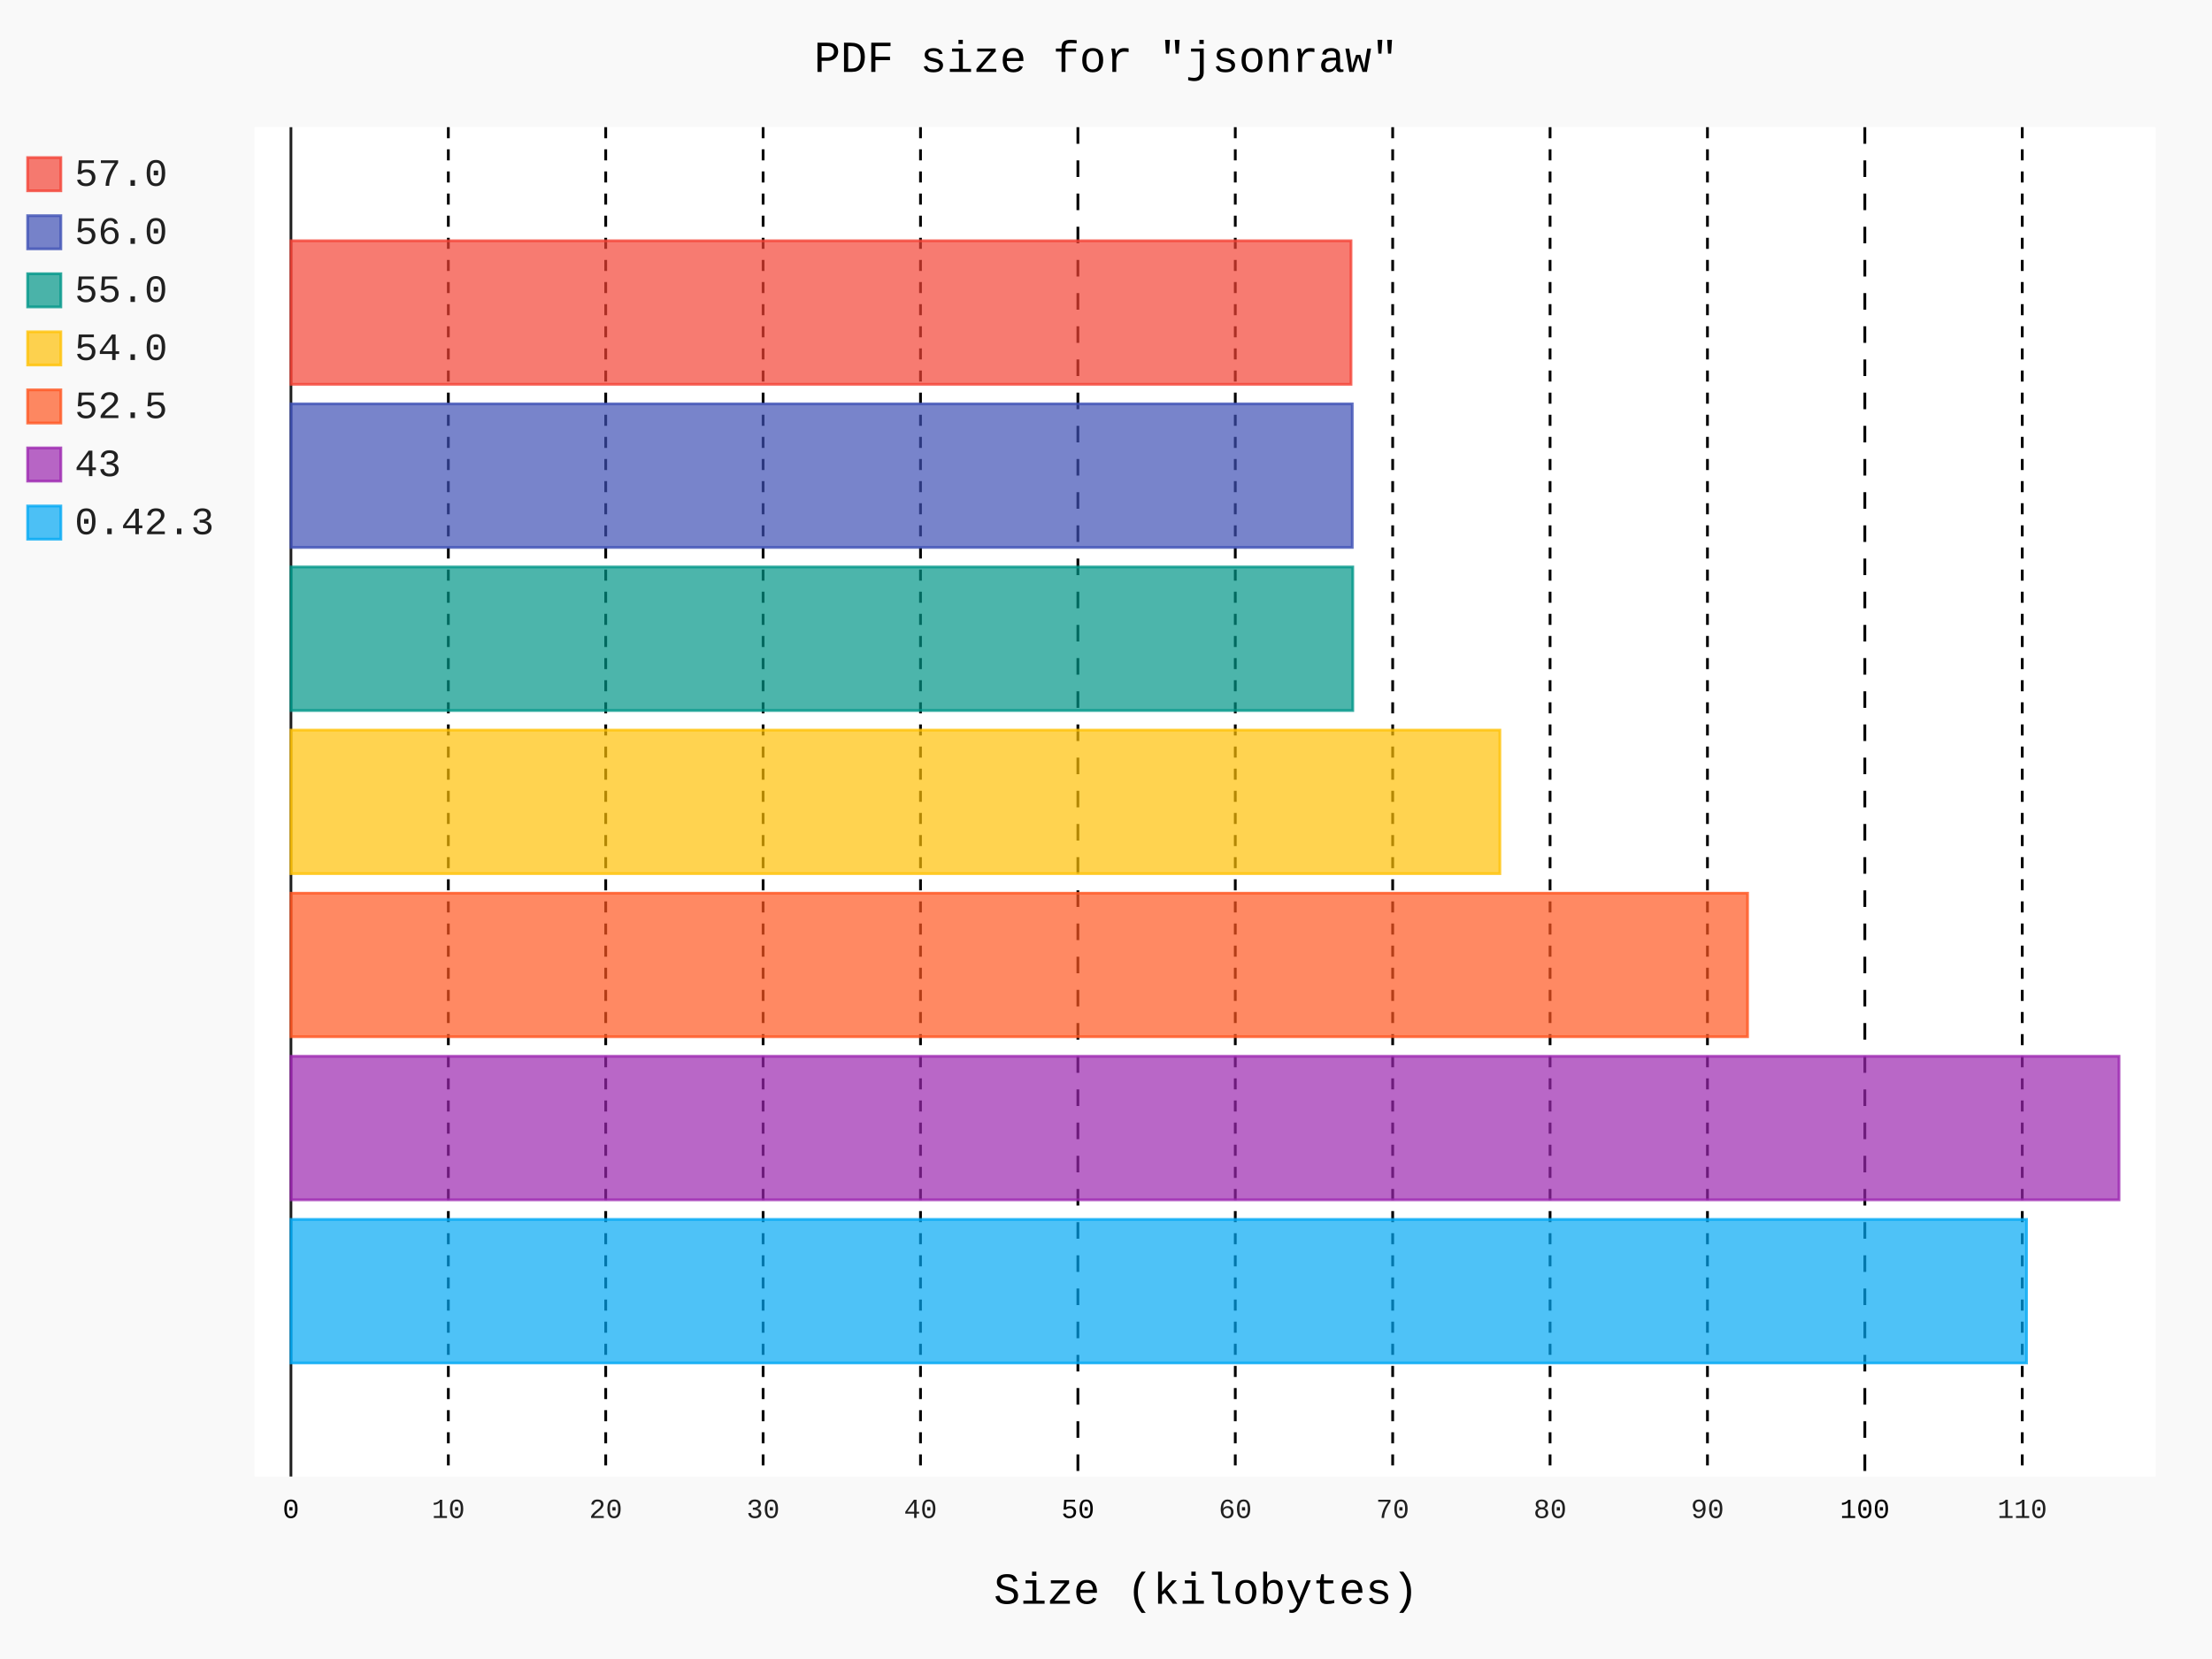
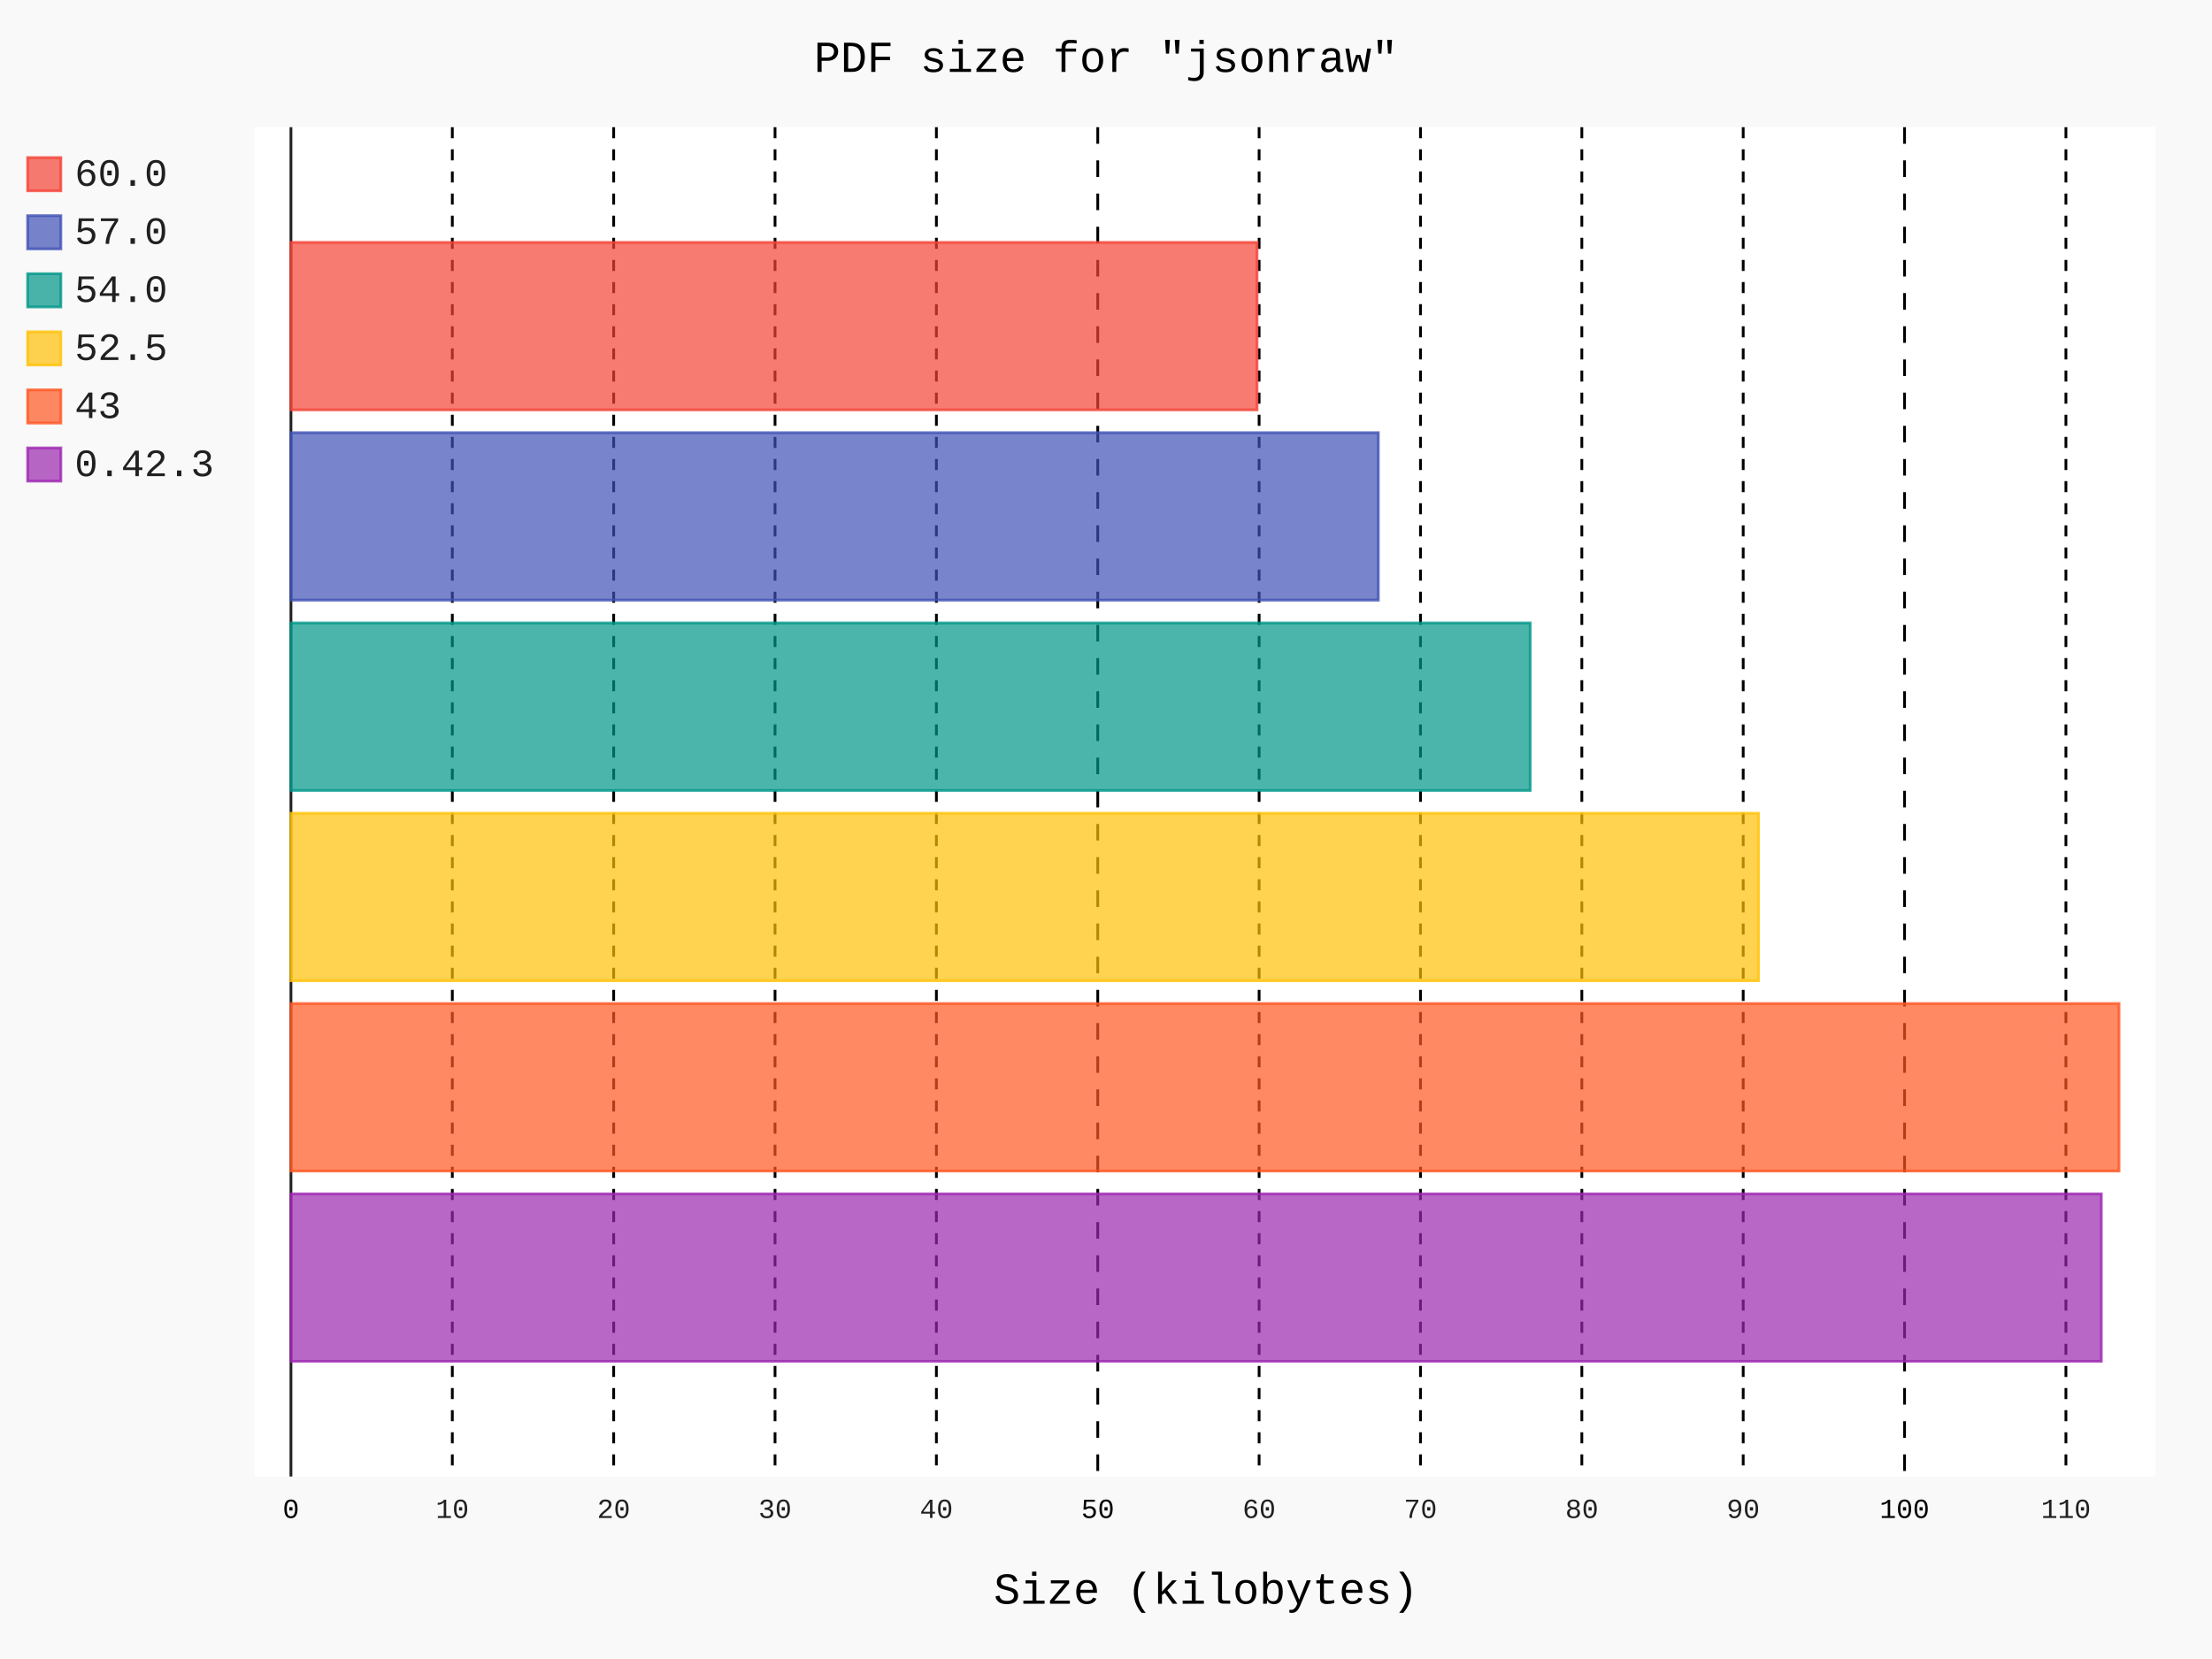
- <svg xmlns="http://www.w3.org/2000/svg" id="chart-d3ebbcb8-b934-4c54-a350-ddeac05358fc" class="pygal-chart" viewBox="0 0 800 600">
+ <svg xmlns="http://www.w3.org/2000/svg" id="chart-e7e96a24-55f0-4eb8-b26d-bb3840d4c492" class="pygal-chart" viewBox="0 0 800 600">
  <defs>
-     <style type="text/css">#chart-d3ebbcb8-b934-4c54-a350-ddeac05358fc{-webkit-user-select:none;-webkit-font-smoothing:antialiased;font-family:Consolas,"Liberation Mono",Menlo,Courier,monospace}#chart-d3ebbcb8-b934-4c54-a350-ddeac05358fc .title{font-family:Consolas,"Liberation Mono",Menlo,Courier,monospace;font-size:16px}#chart-d3ebbcb8-b934-4c54-a350-ddeac05358fc .legends .legend text{font-family:Consolas,"Liberation Mono",Menlo,Courier,monospace;font-size:14px}#chart-d3ebbcb8-b934-4c54-a350-ddeac05358fc .axis text{font-family:Consolas,"Liberation Mono",Menlo,Courier,monospace;font-size:10px}#chart-d3ebbcb8-b934-4c54-a350-ddeac05358fc .axis text.major{font-family:Consolas,"Liberation Mono",Menlo,Courier,monospace;font-size:10px}#chart-d3ebbcb8-b934-4c54-a350-ddeac05358fc .text-overlay text.value{font-family:Consolas,"Liberation Mono",Menlo,Courier,monospace;font-size:16px}#chart-d3ebbcb8-b934-4c54-a350-ddeac05358fc .text-overlay text.label{font-family:Consolas,"Liberation Mono",Menlo,Courier,monospace;font-size:10px}#chart-d3ebbcb8-b934-4c54-a350-ddeac05358fc .tooltip{font-family:Consolas,"Liberation Mono",Menlo,Courier,monospace;font-size:14px}#chart-d3ebbcb8-b934-4c54-a350-ddeac05358fc text.no_data{font-family:Consolas,"Liberation Mono",Menlo,Courier,monospace;font-size:64px}
- #chart-d3ebbcb8-b934-4c54-a350-ddeac05358fc{background-color:rgba(249,249,249,1)}#chart-d3ebbcb8-b934-4c54-a350-ddeac05358fc path,#chart-d3ebbcb8-b934-4c54-a350-ddeac05358fc line,#chart-d3ebbcb8-b934-4c54-a350-ddeac05358fc rect,#chart-d3ebbcb8-b934-4c54-a350-ddeac05358fc circle{-webkit-transition:150ms;-moz-transition:150ms;transition:150ms}#chart-d3ebbcb8-b934-4c54-a350-ddeac05358fc .graph &gt; .background{fill:rgba(249,249,249,1)}#chart-d3ebbcb8-b934-4c54-a350-ddeac05358fc .plot &gt; .background{fill:rgba(255,255,255,1)}#chart-d3ebbcb8-b934-4c54-a350-ddeac05358fc .graph{fill:rgba(0,0,0,.87)}#chart-d3ebbcb8-b934-4c54-a350-ddeac05358fc text.no_data{fill:rgba(0,0,0,1)}#chart-d3ebbcb8-b934-4c54-a350-ddeac05358fc .title{fill:rgba(0,0,0,1)}#chart-d3ebbcb8-b934-4c54-a350-ddeac05358fc .legends .legend text{fill:rgba(0,0,0,.87)}#chart-d3ebbcb8-b934-4c54-a350-ddeac05358fc .legends .legend:hover text{fill:rgba(0,0,0,1)}#chart-d3ebbcb8-b934-4c54-a350-ddeac05358fc .axis .line{stroke:rgba(0,0,0,1)}#chart-d3ebbcb8-b934-4c54-a350-ddeac05358fc .axis .guide.line{stroke:rgba(0,0,0,.54)}#chart-d3ebbcb8-b934-4c54-a350-ddeac05358fc .axis .major.line{stroke:rgba(0,0,0,.87)}#chart-d3ebbcb8-b934-4c54-a350-ddeac05358fc .axis text.major{fill:rgba(0,0,0,1)}#chart-d3ebbcb8-b934-4c54-a350-ddeac05358fc .axis.y .guides:hover .guide.line,#chart-d3ebbcb8-b934-4c54-a350-ddeac05358fc .line-graph .axis.x .guides:hover .guide.line,#chart-d3ebbcb8-b934-4c54-a350-ddeac05358fc .stackedline-graph .axis.x .guides:hover .guide.line,#chart-d3ebbcb8-b934-4c54-a350-ddeac05358fc .xy-graph .axis.x .guides:hover .guide.line{stroke:rgba(0,0,0,1)}#chart-d3ebbcb8-b934-4c54-a350-ddeac05358fc .axis .guides:hover text{fill:rgba(0,0,0,1)}#chart-d3ebbcb8-b934-4c54-a350-ddeac05358fc .reactive{fill-opacity:.7;stroke-opacity:.8;stroke-width:1}#chart-d3ebbcb8-b934-4c54-a350-ddeac05358fc .ci{stroke:rgba(0,0,0,.87)}#chart-d3ebbcb8-b934-4c54-a350-ddeac05358fc .reactive.active,#chart-d3ebbcb8-b934-4c54-a350-ddeac05358fc .active .reactive{fill-opacity:.8;stroke-opacity:.9;stroke-width:4}#chart-d3ebbcb8-b934-4c54-a350-ddeac05358fc .ci .reactive.active{stroke-width:1.5}#chart-d3ebbcb8-b934-4c54-a350-ddeac05358fc .series text{fill:rgba(0,0,0,1)}#chart-d3ebbcb8-b934-4c54-a350-ddeac05358fc .tooltip rect{fill:rgba(255,255,255,1);stroke:rgba(0,0,0,1);-webkit-transition:opacity 150ms;-moz-transition:opacity 150ms;transition:opacity 150ms}#chart-d3ebbcb8-b934-4c54-a350-ddeac05358fc .tooltip .label{fill:rgba(0,0,0,.87)}#chart-d3ebbcb8-b934-4c54-a350-ddeac05358fc .tooltip .label{fill:rgba(0,0,0,.87)}#chart-d3ebbcb8-b934-4c54-a350-ddeac05358fc .tooltip .legend{font-size:.8em;fill:rgba(0,0,0,.54)}#chart-d3ebbcb8-b934-4c54-a350-ddeac05358fc .tooltip .x_label{font-size:.6em;fill:rgba(0,0,0,1)}#chart-d3ebbcb8-b934-4c54-a350-ddeac05358fc .tooltip .xlink{font-size:.5em;text-decoration:underline}#chart-d3ebbcb8-b934-4c54-a350-ddeac05358fc .tooltip .value{font-size:1.5em}#chart-d3ebbcb8-b934-4c54-a350-ddeac05358fc .bound{font-size:.5em}#chart-d3ebbcb8-b934-4c54-a350-ddeac05358fc .max-value{font-size:.75em;fill:rgba(0,0,0,.54)}#chart-d3ebbcb8-b934-4c54-a350-ddeac05358fc .map-element{fill:rgba(255,255,255,1);stroke:rgba(0,0,0,.54) !important}#chart-d3ebbcb8-b934-4c54-a350-ddeac05358fc .map-element .reactive{fill-opacity:inherit;stroke-opacity:inherit}#chart-d3ebbcb8-b934-4c54-a350-ddeac05358fc .color-0,#chart-d3ebbcb8-b934-4c54-a350-ddeac05358fc .color-0 a:visited{stroke:#F44336;fill:#F44336}#chart-d3ebbcb8-b934-4c54-a350-ddeac05358fc .color-1,#chart-d3ebbcb8-b934-4c54-a350-ddeac05358fc .color-1 a:visited{stroke:#3F51B5;fill:#3F51B5}#chart-d3ebbcb8-b934-4c54-a350-ddeac05358fc .color-2,#chart-d3ebbcb8-b934-4c54-a350-ddeac05358fc .color-2 a:visited{stroke:#009688;fill:#009688}#chart-d3ebbcb8-b934-4c54-a350-ddeac05358fc .color-3,#chart-d3ebbcb8-b934-4c54-a350-ddeac05358fc .color-3 a:visited{stroke:#FFC107;fill:#FFC107}#chart-d3ebbcb8-b934-4c54-a350-ddeac05358fc .color-4,#chart-d3ebbcb8-b934-4c54-a350-ddeac05358fc .color-4 a:visited{stroke:#FF5722;fill:#FF5722}#chart-d3ebbcb8-b934-4c54-a350-ddeac05358fc .color-5,#chart-d3ebbcb8-b934-4c54-a350-ddeac05358fc .color-5 a:visited{stroke:#9C27B0;fill:#9C27B0}#chart-d3ebbcb8-b934-4c54-a350-ddeac05358fc .color-6,#chart-d3ebbcb8-b934-4c54-a350-ddeac05358fc .color-6 a:visited{stroke:#03A9F4;fill:#03A9F4}#chart-d3ebbcb8-b934-4c54-a350-ddeac05358fc .text-overlay .color-0 text{fill:black}#chart-d3ebbcb8-b934-4c54-a350-ddeac05358fc .text-overlay .color-1 text{fill:black}#chart-d3ebbcb8-b934-4c54-a350-ddeac05358fc .text-overlay .color-2 text{fill:black}#chart-d3ebbcb8-b934-4c54-a350-ddeac05358fc .text-overlay .color-3 text{fill:black}#chart-d3ebbcb8-b934-4c54-a350-ddeac05358fc .text-overlay .color-4 text{fill:black}#chart-d3ebbcb8-b934-4c54-a350-ddeac05358fc .text-overlay .color-5 text{fill:black}#chart-d3ebbcb8-b934-4c54-a350-ddeac05358fc .text-overlay .color-6 text{fill:black}
- #chart-d3ebbcb8-b934-4c54-a350-ddeac05358fc text.no_data{text-anchor:middle}#chart-d3ebbcb8-b934-4c54-a350-ddeac05358fc .guide.line{fill:none}#chart-d3ebbcb8-b934-4c54-a350-ddeac05358fc .centered{text-anchor:middle}#chart-d3ebbcb8-b934-4c54-a350-ddeac05358fc .title{text-anchor:middle}#chart-d3ebbcb8-b934-4c54-a350-ddeac05358fc .legends .legend text{fill-opacity:1}#chart-d3ebbcb8-b934-4c54-a350-ddeac05358fc .axis.x text{text-anchor:middle}#chart-d3ebbcb8-b934-4c54-a350-ddeac05358fc .axis.x:not(.web) text[transform]{text-anchor:start}#chart-d3ebbcb8-b934-4c54-a350-ddeac05358fc .axis.x:not(.web) text[transform].backwards{text-anchor:end}#chart-d3ebbcb8-b934-4c54-a350-ddeac05358fc .axis.y text{text-anchor:end}#chart-d3ebbcb8-b934-4c54-a350-ddeac05358fc .axis.y text[transform].backwards{text-anchor:start}#chart-d3ebbcb8-b934-4c54-a350-ddeac05358fc .axis.y2 text{text-anchor:start}#chart-d3ebbcb8-b934-4c54-a350-ddeac05358fc .axis.y2 text[transform].backwards{text-anchor:end}#chart-d3ebbcb8-b934-4c54-a350-ddeac05358fc .axis .guide.line{stroke-dasharray:4,4;stroke:black}#chart-d3ebbcb8-b934-4c54-a350-ddeac05358fc .axis .major.guide.line{stroke-dasharray:6,6;stroke:black}#chart-d3ebbcb8-b934-4c54-a350-ddeac05358fc .horizontal .axis.y .guide.line,#chart-d3ebbcb8-b934-4c54-a350-ddeac05358fc .horizontal .axis.y2 .guide.line,#chart-d3ebbcb8-b934-4c54-a350-ddeac05358fc .vertical .axis.x .guide.line{opacity:0}#chart-d3ebbcb8-b934-4c54-a350-ddeac05358fc .horizontal .axis.always_show .guide.line,#chart-d3ebbcb8-b934-4c54-a350-ddeac05358fc .vertical .axis.always_show .guide.line{opacity:1 !important}#chart-d3ebbcb8-b934-4c54-a350-ddeac05358fc .axis.y .guides:hover .guide.line,#chart-d3ebbcb8-b934-4c54-a350-ddeac05358fc .axis.y2 .guides:hover .guide.line,#chart-d3ebbcb8-b934-4c54-a350-ddeac05358fc .axis.x .guides:hover .guide.line{opacity:1}#chart-d3ebbcb8-b934-4c54-a350-ddeac05358fc .axis .guides:hover text{opacity:1}#chart-d3ebbcb8-b934-4c54-a350-ddeac05358fc .nofill{fill:none}#chart-d3ebbcb8-b934-4c54-a350-ddeac05358fc .subtle-fill{fill-opacity:.2}#chart-d3ebbcb8-b934-4c54-a350-ddeac05358fc .dot{stroke-width:1px;fill-opacity:1;stroke-opacity:1}#chart-d3ebbcb8-b934-4c54-a350-ddeac05358fc .dot.active{stroke-width:5px}#chart-d3ebbcb8-b934-4c54-a350-ddeac05358fc .dot.negative{fill:transparent}#chart-d3ebbcb8-b934-4c54-a350-ddeac05358fc text,#chart-d3ebbcb8-b934-4c54-a350-ddeac05358fc tspan{stroke:none !important}#chart-d3ebbcb8-b934-4c54-a350-ddeac05358fc .series text.active{opacity:1}#chart-d3ebbcb8-b934-4c54-a350-ddeac05358fc .tooltip rect{fill-opacity:.95;stroke-width:.5}#chart-d3ebbcb8-b934-4c54-a350-ddeac05358fc .tooltip text{fill-opacity:1}#chart-d3ebbcb8-b934-4c54-a350-ddeac05358fc .showable{visibility:hidden}#chart-d3ebbcb8-b934-4c54-a350-ddeac05358fc .showable.shown{visibility:visible}#chart-d3ebbcb8-b934-4c54-a350-ddeac05358fc .gauge-background{fill:rgba(229,229,229,1);stroke:none}#chart-d3ebbcb8-b934-4c54-a350-ddeac05358fc .bg-lines{stroke:rgba(249,249,249,1);stroke-width:2px}</style>
+     <style type="text/css">#chart-e7e96a24-55f0-4eb8-b26d-bb3840d4c492{-webkit-user-select:none;-webkit-font-smoothing:antialiased;font-family:Consolas,"Liberation Mono",Menlo,Courier,monospace}#chart-e7e96a24-55f0-4eb8-b26d-bb3840d4c492 .title{font-family:Consolas,"Liberation Mono",Menlo,Courier,monospace;font-size:16px}#chart-e7e96a24-55f0-4eb8-b26d-bb3840d4c492 .legends .legend text{font-family:Consolas,"Liberation Mono",Menlo,Courier,monospace;font-size:14px}#chart-e7e96a24-55f0-4eb8-b26d-bb3840d4c492 .axis text{font-family:Consolas,"Liberation Mono",Menlo,Courier,monospace;font-size:10px}#chart-e7e96a24-55f0-4eb8-b26d-bb3840d4c492 .axis text.major{font-family:Consolas,"Liberation Mono",Menlo,Courier,monospace;font-size:10px}#chart-e7e96a24-55f0-4eb8-b26d-bb3840d4c492 .text-overlay text.value{font-family:Consolas,"Liberation Mono",Menlo,Courier,monospace;font-size:16px}#chart-e7e96a24-55f0-4eb8-b26d-bb3840d4c492 .text-overlay text.label{font-family:Consolas,"Liberation Mono",Menlo,Courier,monospace;font-size:10px}#chart-e7e96a24-55f0-4eb8-b26d-bb3840d4c492 .tooltip{font-family:Consolas,"Liberation Mono",Menlo,Courier,monospace;font-size:14px}#chart-e7e96a24-55f0-4eb8-b26d-bb3840d4c492 text.no_data{font-family:Consolas,"Liberation Mono",Menlo,Courier,monospace;font-size:64px}
+ #chart-e7e96a24-55f0-4eb8-b26d-bb3840d4c492{background-color:rgba(249,249,249,1)}#chart-e7e96a24-55f0-4eb8-b26d-bb3840d4c492 path,#chart-e7e96a24-55f0-4eb8-b26d-bb3840d4c492 line,#chart-e7e96a24-55f0-4eb8-b26d-bb3840d4c492 rect,#chart-e7e96a24-55f0-4eb8-b26d-bb3840d4c492 circle{-webkit-transition:150ms;-moz-transition:150ms;transition:150ms}#chart-e7e96a24-55f0-4eb8-b26d-bb3840d4c492 .graph &gt; .background{fill:rgba(249,249,249,1)}#chart-e7e96a24-55f0-4eb8-b26d-bb3840d4c492 .plot &gt; .background{fill:rgba(255,255,255,1)}#chart-e7e96a24-55f0-4eb8-b26d-bb3840d4c492 .graph{fill:rgba(0,0,0,.87)}#chart-e7e96a24-55f0-4eb8-b26d-bb3840d4c492 text.no_data{fill:rgba(0,0,0,1)}#chart-e7e96a24-55f0-4eb8-b26d-bb3840d4c492 .title{fill:rgba(0,0,0,1)}#chart-e7e96a24-55f0-4eb8-b26d-bb3840d4c492 .legends .legend text{fill:rgba(0,0,0,.87)}#chart-e7e96a24-55f0-4eb8-b26d-bb3840d4c492 .legends .legend:hover text{fill:rgba(0,0,0,1)}#chart-e7e96a24-55f0-4eb8-b26d-bb3840d4c492 .axis .line{stroke:rgba(0,0,0,1)}#chart-e7e96a24-55f0-4eb8-b26d-bb3840d4c492 .axis .guide.line{stroke:rgba(0,0,0,.54)}#chart-e7e96a24-55f0-4eb8-b26d-bb3840d4c492 .axis .major.line{stroke:rgba(0,0,0,.87)}#chart-e7e96a24-55f0-4eb8-b26d-bb3840d4c492 .axis text.major{fill:rgba(0,0,0,1)}#chart-e7e96a24-55f0-4eb8-b26d-bb3840d4c492 .axis.y .guides:hover .guide.line,#chart-e7e96a24-55f0-4eb8-b26d-bb3840d4c492 .line-graph .axis.x .guides:hover .guide.line,#chart-e7e96a24-55f0-4eb8-b26d-bb3840d4c492 .stackedline-graph .axis.x .guides:hover .guide.line,#chart-e7e96a24-55f0-4eb8-b26d-bb3840d4c492 .xy-graph .axis.x .guides:hover .guide.line{stroke:rgba(0,0,0,1)}#chart-e7e96a24-55f0-4eb8-b26d-bb3840d4c492 .axis .guides:hover text{fill:rgba(0,0,0,1)}#chart-e7e96a24-55f0-4eb8-b26d-bb3840d4c492 .reactive{fill-opacity:.7;stroke-opacity:.8;stroke-width:1}#chart-e7e96a24-55f0-4eb8-b26d-bb3840d4c492 .ci{stroke:rgba(0,0,0,.87)}#chart-e7e96a24-55f0-4eb8-b26d-bb3840d4c492 .reactive.active,#chart-e7e96a24-55f0-4eb8-b26d-bb3840d4c492 .active .reactive{fill-opacity:.8;stroke-opacity:.9;stroke-width:4}#chart-e7e96a24-55f0-4eb8-b26d-bb3840d4c492 .ci .reactive.active{stroke-width:1.5}#chart-e7e96a24-55f0-4eb8-b26d-bb3840d4c492 .series text{fill:rgba(0,0,0,1)}#chart-e7e96a24-55f0-4eb8-b26d-bb3840d4c492 .tooltip rect{fill:rgba(255,255,255,1);stroke:rgba(0,0,0,1);-webkit-transition:opacity 150ms;-moz-transition:opacity 150ms;transition:opacity 150ms}#chart-e7e96a24-55f0-4eb8-b26d-bb3840d4c492 .tooltip .label{fill:rgba(0,0,0,.87)}#chart-e7e96a24-55f0-4eb8-b26d-bb3840d4c492 .tooltip .label{fill:rgba(0,0,0,.87)}#chart-e7e96a24-55f0-4eb8-b26d-bb3840d4c492 .tooltip .legend{font-size:.8em;fill:rgba(0,0,0,.54)}#chart-e7e96a24-55f0-4eb8-b26d-bb3840d4c492 .tooltip .x_label{font-size:.6em;fill:rgba(0,0,0,1)}#chart-e7e96a24-55f0-4eb8-b26d-bb3840d4c492 .tooltip .xlink{font-size:.5em;text-decoration:underline}#chart-e7e96a24-55f0-4eb8-b26d-bb3840d4c492 .tooltip .value{font-size:1.5em}#chart-e7e96a24-55f0-4eb8-b26d-bb3840d4c492 .bound{font-size:.5em}#chart-e7e96a24-55f0-4eb8-b26d-bb3840d4c492 .max-value{font-size:.75em;fill:rgba(0,0,0,.54)}#chart-e7e96a24-55f0-4eb8-b26d-bb3840d4c492 .map-element{fill:rgba(255,255,255,1);stroke:rgba(0,0,0,.54) !important}#chart-e7e96a24-55f0-4eb8-b26d-bb3840d4c492 .map-element .reactive{fill-opacity:inherit;stroke-opacity:inherit}#chart-e7e96a24-55f0-4eb8-b26d-bb3840d4c492 .color-0,#chart-e7e96a24-55f0-4eb8-b26d-bb3840d4c492 .color-0 a:visited{stroke:#F44336;fill:#F44336}#chart-e7e96a24-55f0-4eb8-b26d-bb3840d4c492 .color-1,#chart-e7e96a24-55f0-4eb8-b26d-bb3840d4c492 .color-1 a:visited{stroke:#3F51B5;fill:#3F51B5}#chart-e7e96a24-55f0-4eb8-b26d-bb3840d4c492 .color-2,#chart-e7e96a24-55f0-4eb8-b26d-bb3840d4c492 .color-2 a:visited{stroke:#009688;fill:#009688}#chart-e7e96a24-55f0-4eb8-b26d-bb3840d4c492 .color-3,#chart-e7e96a24-55f0-4eb8-b26d-bb3840d4c492 .color-3 a:visited{stroke:#FFC107;fill:#FFC107}#chart-e7e96a24-55f0-4eb8-b26d-bb3840d4c492 .color-4,#chart-e7e96a24-55f0-4eb8-b26d-bb3840d4c492 .color-4 a:visited{stroke:#FF5722;fill:#FF5722}#chart-e7e96a24-55f0-4eb8-b26d-bb3840d4c492 .color-5,#chart-e7e96a24-55f0-4eb8-b26d-bb3840d4c492 .color-5 a:visited{stroke:#9C27B0;fill:#9C27B0}#chart-e7e96a24-55f0-4eb8-b26d-bb3840d4c492 .text-overlay .color-0 text{fill:black}#chart-e7e96a24-55f0-4eb8-b26d-bb3840d4c492 .text-overlay .color-1 text{fill:black}#chart-e7e96a24-55f0-4eb8-b26d-bb3840d4c492 .text-overlay .color-2 text{fill:black}#chart-e7e96a24-55f0-4eb8-b26d-bb3840d4c492 .text-overlay .color-3 text{fill:black}#chart-e7e96a24-55f0-4eb8-b26d-bb3840d4c492 .text-overlay .color-4 text{fill:black}#chart-e7e96a24-55f0-4eb8-b26d-bb3840d4c492 .text-overlay .color-5 text{fill:black}
+ #chart-e7e96a24-55f0-4eb8-b26d-bb3840d4c492 text.no_data{text-anchor:middle}#chart-e7e96a24-55f0-4eb8-b26d-bb3840d4c492 .guide.line{fill:none}#chart-e7e96a24-55f0-4eb8-b26d-bb3840d4c492 .centered{text-anchor:middle}#chart-e7e96a24-55f0-4eb8-b26d-bb3840d4c492 .title{text-anchor:middle}#chart-e7e96a24-55f0-4eb8-b26d-bb3840d4c492 .legends .legend text{fill-opacity:1}#chart-e7e96a24-55f0-4eb8-b26d-bb3840d4c492 .axis.x text{text-anchor:middle}#chart-e7e96a24-55f0-4eb8-b26d-bb3840d4c492 .axis.x:not(.web) text[transform]{text-anchor:start}#chart-e7e96a24-55f0-4eb8-b26d-bb3840d4c492 .axis.x:not(.web) text[transform].backwards{text-anchor:end}#chart-e7e96a24-55f0-4eb8-b26d-bb3840d4c492 .axis.y text{text-anchor:end}#chart-e7e96a24-55f0-4eb8-b26d-bb3840d4c492 .axis.y text[transform].backwards{text-anchor:start}#chart-e7e96a24-55f0-4eb8-b26d-bb3840d4c492 .axis.y2 text{text-anchor:start}#chart-e7e96a24-55f0-4eb8-b26d-bb3840d4c492 .axis.y2 text[transform].backwards{text-anchor:end}#chart-e7e96a24-55f0-4eb8-b26d-bb3840d4c492 .axis .guide.line{stroke-dasharray:4,4;stroke:black}#chart-e7e96a24-55f0-4eb8-b26d-bb3840d4c492 .axis .major.guide.line{stroke-dasharray:6,6;stroke:black}#chart-e7e96a24-55f0-4eb8-b26d-bb3840d4c492 .horizontal .axis.y .guide.line,#chart-e7e96a24-55f0-4eb8-b26d-bb3840d4c492 .horizontal .axis.y2 .guide.line,#chart-e7e96a24-55f0-4eb8-b26d-bb3840d4c492 .vertical .axis.x .guide.line{opacity:0}#chart-e7e96a24-55f0-4eb8-b26d-bb3840d4c492 .horizontal .axis.always_show .guide.line,#chart-e7e96a24-55f0-4eb8-b26d-bb3840d4c492 .vertical .axis.always_show .guide.line{opacity:1 !important}#chart-e7e96a24-55f0-4eb8-b26d-bb3840d4c492 .axis.y .guides:hover .guide.line,#chart-e7e96a24-55f0-4eb8-b26d-bb3840d4c492 .axis.y2 .guides:hover .guide.line,#chart-e7e96a24-55f0-4eb8-b26d-bb3840d4c492 .axis.x .guides:hover .guide.line{opacity:1}#chart-e7e96a24-55f0-4eb8-b26d-bb3840d4c492 .axis .guides:hover text{opacity:1}#chart-e7e96a24-55f0-4eb8-b26d-bb3840d4c492 .nofill{fill:none}#chart-e7e96a24-55f0-4eb8-b26d-bb3840d4c492 .subtle-fill{fill-opacity:.2}#chart-e7e96a24-55f0-4eb8-b26d-bb3840d4c492 .dot{stroke-width:1px;fill-opacity:1;stroke-opacity:1}#chart-e7e96a24-55f0-4eb8-b26d-bb3840d4c492 .dot.active{stroke-width:5px}#chart-e7e96a24-55f0-4eb8-b26d-bb3840d4c492 .dot.negative{fill:transparent}#chart-e7e96a24-55f0-4eb8-b26d-bb3840d4c492 text,#chart-e7e96a24-55f0-4eb8-b26d-bb3840d4c492 tspan{stroke:none !important}#chart-e7e96a24-55f0-4eb8-b26d-bb3840d4c492 .series text.active{opacity:1}#chart-e7e96a24-55f0-4eb8-b26d-bb3840d4c492 .tooltip rect{fill-opacity:.95;stroke-width:.5}#chart-e7e96a24-55f0-4eb8-b26d-bb3840d4c492 .tooltip text{fill-opacity:1}#chart-e7e96a24-55f0-4eb8-b26d-bb3840d4c492 .showable{visibility:hidden}#chart-e7e96a24-55f0-4eb8-b26d-bb3840d4c492 .showable.shown{visibility:visible}#chart-e7e96a24-55f0-4eb8-b26d-bb3840d4c492 .gauge-background{fill:rgba(229,229,229,1);stroke:none}#chart-e7e96a24-55f0-4eb8-b26d-bb3840d4c492 .bg-lines{stroke:rgba(249,249,249,1);stroke-width:2px}</style>
  </defs>
  <g class="graph horizontalbar-graph horizontal">
    <rect x="0" y="0" width="800" height="600" class="background" />
    <g transform="translate(92, 46)" class="plot">
      <rect x="0" y="0" width="687.6" height="488" class="background" />
      <g class="axis x always_show">
        <g class="guides">
          <path d="M13.223 0 v488" class="axis major line" />
          <text x="13.223" y="503.0" class="major">0</text>
        </g>
        <g class="guides">
-           <path d="M70.145 0 v488" class="guide line" />
-           <text x="70.145" y="503.0" class="">10</text>
+           <path d="M71.582 0 v488" class="guide line" />
+           <text x="71.582" y="503.0" class="">10</text>
        </g>
        <g class="guides">
-           <path d="M127.068 0 v488" class="guide line" />
-           <text x="127.068" y="503.0" class="">20</text>
+           <path d="M129.941 0 v488" class="guide line" />
+           <text x="129.941" y="503.0" class="">20</text>
        </g>
        <g class="guides">
-           <path d="M183.99 0 v488" class="guide line" />
-           <text x="183.99" y="503.0" class="">30</text>
+           <path d="M188.3 0 v488" class="guide line" />
+           <text x="188.3" y="503.0" class="">30</text>
        </g>
        <g class="guides">
-           <path d="M240.913 0 v488" class="guide line" />
-           <text x="240.913" y="503.0" class="">40</text>
+           <path d="M246.659 0 v488" class="guide line" />
+           <text x="246.659" y="503.0" class="">40</text>
        </g>
        <g class="guides">
-           <path d="M297.835 0 v488" class="major guide line" />
-           <text x="297.835" y="503.0" class="major">50</text>
+           <path d="M305.018 0 v488" class="major guide line" />
+           <text x="305.018" y="503.0" class="major">50</text>
        </g>
        <g class="guides">
-           <path d="M354.758 0 v488" class="guide line" />
-           <text x="354.758" y="503.0" class="">60</text>
+           <path d="M363.376 0 v488" class="guide line" />
+           <text x="363.376" y="503.0" class="">60</text>
        </g>
        <g class="guides">
-           <path d="M411.68 0 v488" class="guide line" />
-           <text x="411.68" y="503.0" class="">70</text>
+           <path d="M421.735 0 v488" class="guide line" />
+           <text x="421.735" y="503.0" class="">70</text>
        </g>
        <g class="guides">
-           <path d="M468.602 0 v488" class="guide line" />
-           <text x="468.602" y="503.0" class="">80</text>
+           <path d="M480.094 0 v488" class="guide line" />
+           <text x="480.094" y="503.0" class="">80</text>
        </g>
        <g class="guides">
-           <path d="M525.525 0 v488" class="guide line" />
-           <text x="525.525" y="503.0" class="">90</text>
+           <path d="M538.453 0 v488" class="guide line" />
+           <text x="538.453" y="503.0" class="">90</text>
        </g>
        <g class="guides">
-           <path d="M582.447 0 v488" class="major guide line" />
-           <text x="582.447" y="503.0" class="major">100</text>
+           <path d="M596.812 0 v488" class="major guide line" />
+           <text x="596.812" y="503.0" class="major">100</text>
        </g>
        <g class="guides">
-           <path d="M639.37 0 v488" class="guide line" />
-           <text x="639.37" y="503.0" class="">110</text>
-         </g>
-       </g>
-       <g class="series serie-6 color-6">
-         <g class="bars">
-           <g class="bar">
-             <rect x="13.223" y="395.012" rx="0" ry="0" width="627.701" height="51.91" class="rect reactive tooltip-trigger" />
-           </g>
+           <path d="M655.171 0 v488" class="guide line" />
+           <text x="655.171" y="503.0" class="">110</text>
        </g>
      </g>
      <g class="series serie-5 color-5">
        <g class="bars">
          <g class="bar">
-             <rect x="13.223" y="336.023" rx="0" ry="0" width="661.154" height="51.91" class="rect reactive tooltip-trigger" />
+             <rect x="13.223" y="385.77" rx="0" ry="0" width="654.746" height="60.562" class="rect reactive tooltip-trigger" />
          </g>
        </g>
      </g>
      <g class="series serie-4 color-4">
        <g class="bars">
          <g class="bar">
-             <rect x="13.223" y="277.034" rx="0" ry="0" width="526.806" height="51.91" class="rect reactive tooltip-trigger" />
+             <rect x="13.223" y="316.95" rx="0" ry="0" width="661.154" height="60.562" class="rect reactive tooltip-trigger" />
          </g>
        </g>
      </g>
      <g class="series serie-3 color-3">
        <g class="bars">
          <g class="bar">
-             <rect x="13.223" y="218.045" rx="0" ry="0" width="437.227" height="51.91" class="rect reactive tooltip-trigger" />
+             <rect x="13.223" y="248.129" rx="0" ry="0" width="530.774" height="60.562" class="rect reactive tooltip-trigger" />
          </g>
        </g>
      </g>
      <g class="series serie-2 color-2">
        <g class="bars">
          <g class="bar">
-             <rect x="13.223" y="159.056" rx="0" ry="0" width="384.021" height="51.91" class="rect reactive tooltip-trigger" />
+             <rect x="13.223" y="179.309" rx="0" ry="0" width="448.185" height="60.562" class="rect reactive tooltip-trigger" />
          </g>
        </g>
      </g>
      <g class="series serie-1 color-1">
        <g class="bars">
          <g class="bar">
-             <rect x="13.223" y="100.067" rx="0" ry="0" width="383.839" height="51.91" class="rect reactive tooltip-trigger" />
+             <rect x="13.223" y="110.488" rx="0" ry="0" width="393.257" height="60.562" class="rect reactive tooltip-trigger" />
          </g>
        </g>
      </g>
      <g class="series serie-0 color-0">
        <g class="bars">
          <g class="bar">
-             <rect x="13.223" y="41.078" rx="0" ry="0" width="383.384" height="51.91" class="rect reactive tooltip-trigger" />
+             <rect x="13.223" y="41.668" rx="0" ry="0" width="349.406" height="60.562" class="rect reactive tooltip-trigger" />
          </g>
        </g>
      </g>
    </g>
    <g class="titles">
      <text x="400.0" y="26" class="title plot_title">PDF size for "jsonraw"</text>
      <text x="436.2" y="580" class="title">Size (kilobytes)</text>
    </g>
    <g transform="translate(92, 46)" class="plot overlay">
-       <g class="series serie-6 color-6" />
      <g class="series serie-5 color-5" />
      <g class="series serie-4 color-4" />
      <g class="series serie-3 color-3" />
      <g class="series serie-2 color-2" />
      <g class="series serie-1 color-1" />
      <g class="series serie-0 color-0" />
    </g>
    <g transform="translate(92, 46)" class="plot text-overlay">
-       <g class="series serie-6 color-6" />
      <g class="series serie-5 color-5" />
      <g class="series serie-4 color-4" />
      <g class="series serie-3 color-3" />
      <g class="series serie-2 color-2" />
      <g class="series serie-1 color-1" />
      <g class="series serie-0 color-0" />
    </g>
    <g transform="translate(92, 46)" class="plot tooltip-overlay">
      <g transform="translate(0 0)" style="opacity: 0" class="tooltip">
        <rect rx="0" ry="0" width="0" height="0" class="tooltip-box" />
        <g class="text" />
      </g>
    </g>
    <g transform="translate(10, 56)" class="legends">
      <g id="activate-serie-0" class="legend reactive activate-serie">
        <rect x="0.0" y="1.0" width="12" height="12" class="color-0 reactive" />
-         <text x="17.0" y="11.2">57.0</text>
+         <text x="17.0" y="11.2">60.0</text>
      </g>
      <g id="activate-serie-1" class="legend reactive activate-serie">
        <rect x="0.0" y="22.0" width="12" height="12" class="color-1 reactive" />
-         <text x="17.0" y="32.2">56.0</text>
+         <text x="17.0" y="32.2">57.0</text>
      </g>
      <g id="activate-serie-2" class="legend reactive activate-serie">
        <rect x="0.0" y="43.0" width="12" height="12" class="color-2 reactive" />
-         <text x="17.0" y="53.2">55.0</text>
+         <text x="17.0" y="53.2">54.0</text>
      </g>
      <g id="activate-serie-3" class="legend reactive activate-serie">
        <rect x="0.0" y="64.0" width="12" height="12" class="color-3 reactive" />
-         <text x="17.0" y="74.2">54.0</text>
+         <text x="17.0" y="74.2">52.5</text>
      </g>
      <g id="activate-serie-4" class="legend reactive activate-serie">
        <rect x="0.0" y="85.0" width="12" height="12" class="color-4 reactive" />
-         <text x="17.0" y="95.2">52.5</text>
+         <text x="17.0" y="95.2">43</text>
      </g>
      <g id="activate-serie-5" class="legend reactive activate-serie">
        <rect x="0.0" y="106.0" width="12" height="12" class="color-5 reactive" />
-         <text x="17.0" y="116.2">43</text>
-       </g>
-       <g id="activate-serie-6" class="legend reactive activate-serie">
-         <rect x="0.0" y="127.0" width="12" height="12" class="color-6 reactive" />
-         <text x="17.0" y="137.2">0.42.3</text>
+         <text x="17.0" y="116.2">0.42.3</text>
      </g>
    </g>
    <g transform="translate(790, 56)" class="legends" />
  </g>
</svg>
